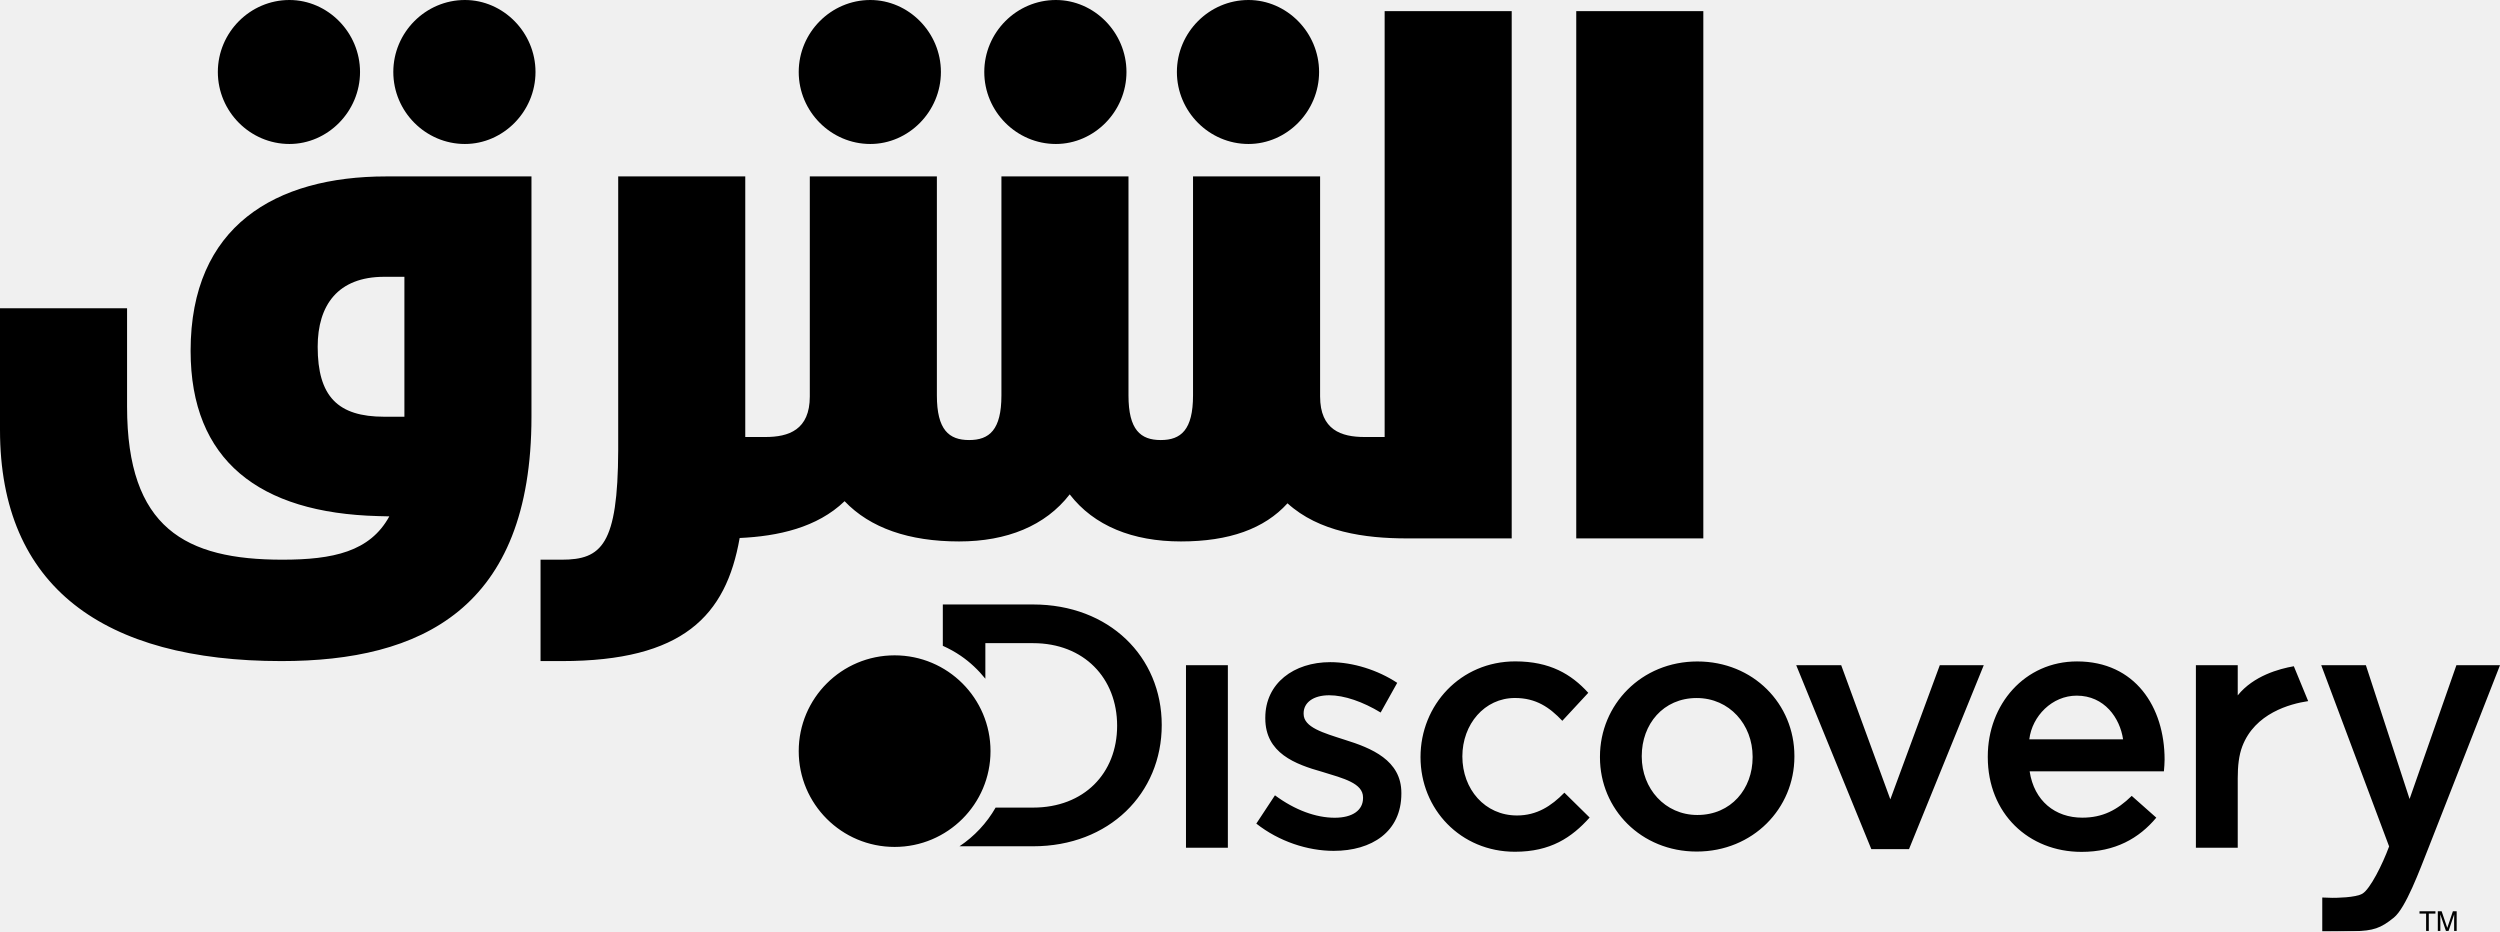
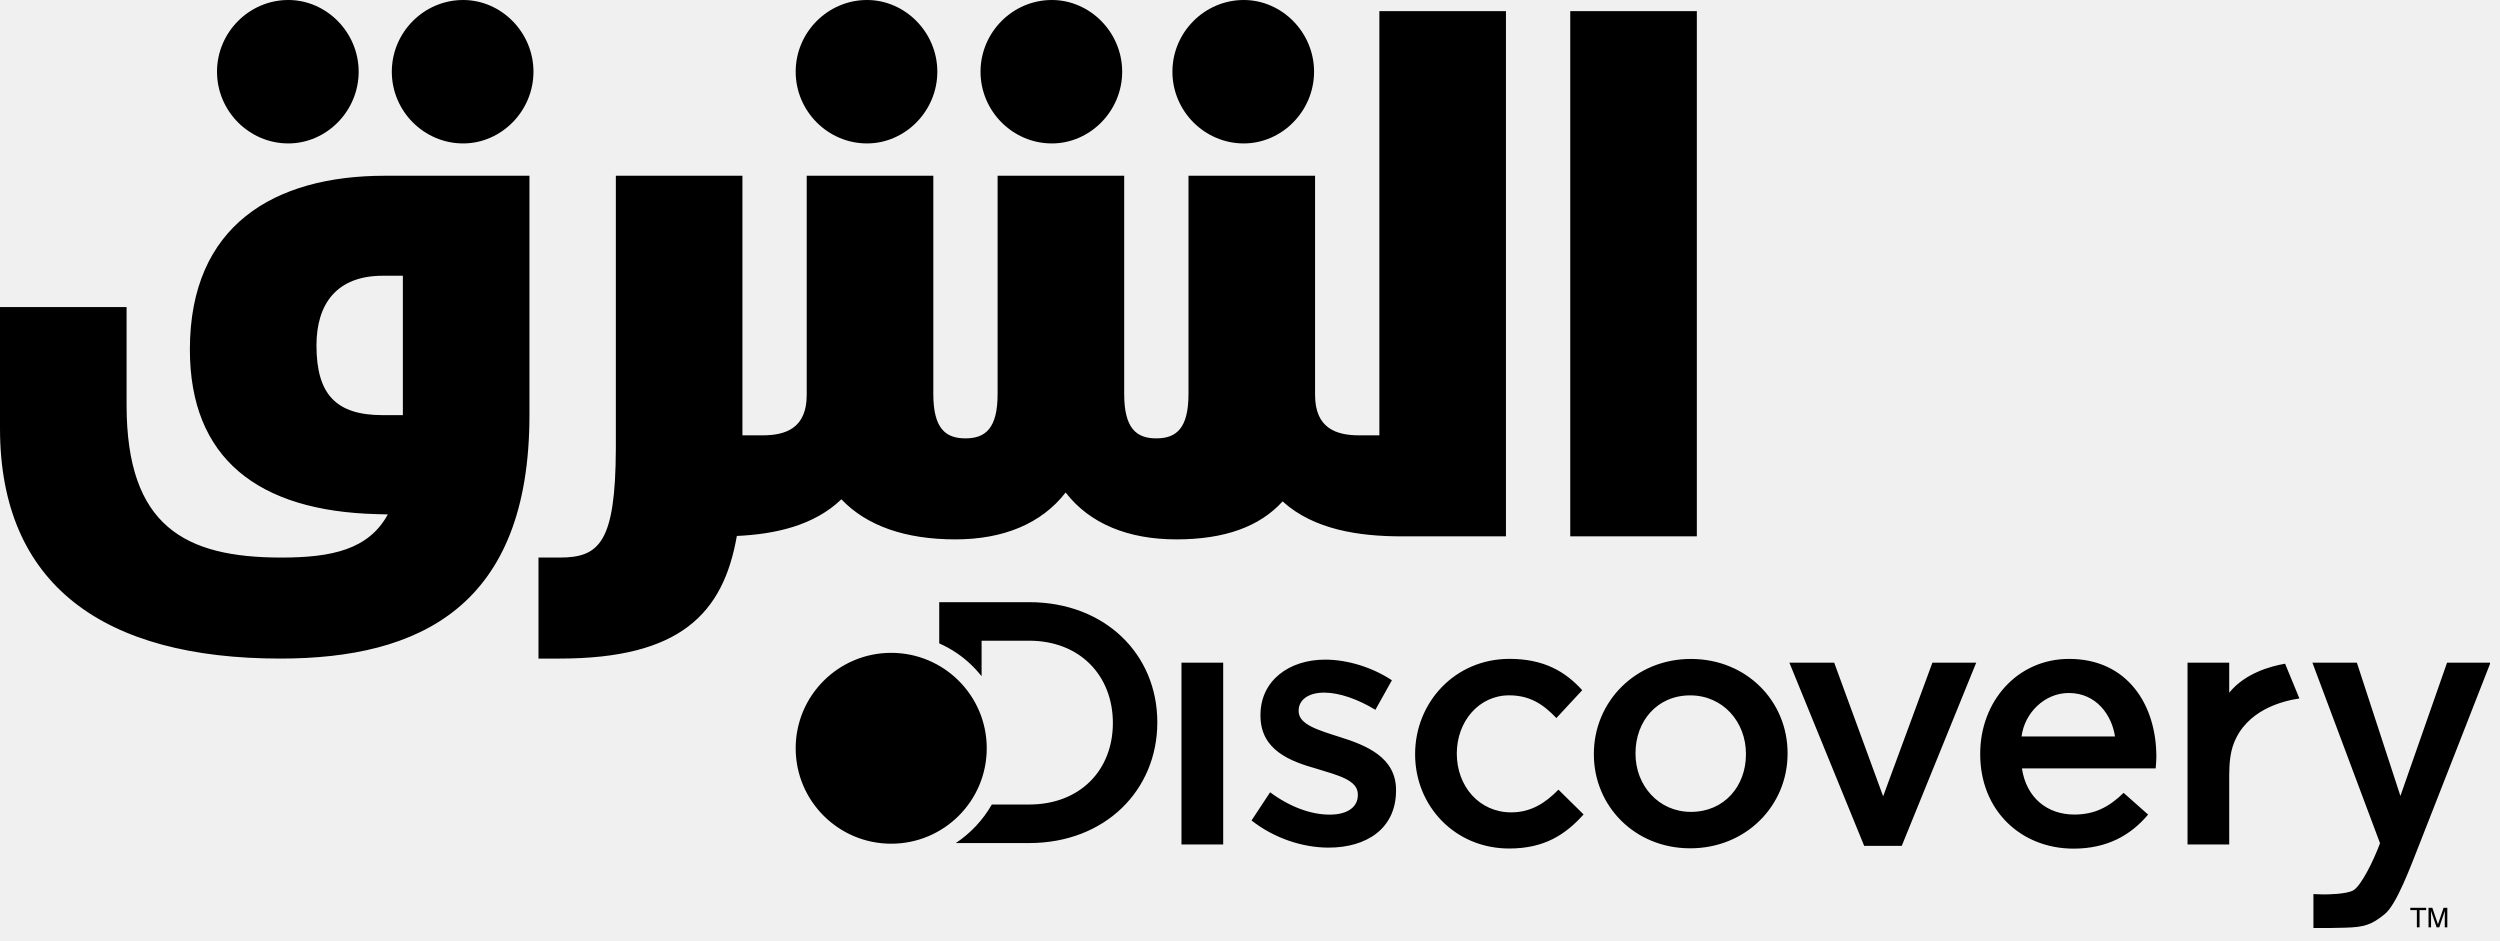
- <svg xmlns="http://www.w3.org/2000/svg" width="322" height="120" viewBox="-80.5 -30. 483. 180." fill="none">
+ <svg xmlns="http://www.w3.org/2000/svg" viewBox="-80.5 -30. 483. 149.1" fill="none">
  <g clip-path="url(#clip0_842_175)">
    <mask id="mask0_842_175" style="mask-type:luminance" maskUnits="userSpaceOnUse" x="0" y="0" width="322" height="120">
      <path d="M322 0H0V120H322V0Z" fill="white" />
    </mask>
    <g mask="url(#mask0_842_175)">
      <mask id="mask1_842_175" style="mask-type:luminance" maskUnits="userSpaceOnUse" x="0" y="0" width="322" height="120">
        <path d="M304.725 85.678L310.354 102.91L316.385 85.678H322C322 85.678 319.722 91.505 317.417 97.397L317.165 98.04L316.873 98.786C315.028 103.501 313.28 107.965 312.797 109.186C311.638 112.113 309.865 116.941 308.328 118.188C306.616 119.578 305.674 119.875 303.239 119.941C301.606 119.986 300.366 119.998 299.688 120H299.108V115.599C299.108 115.599 300.038 115.642 300.411 115.642C300.785 115.642 303.417 115.635 304.295 115.095C305.282 114.488 306.864 111.346 307.718 109.02C307.641 108.814 307.474 108.367 307.237 107.736L307.101 107.373C306.365 105.408 305.109 102.055 303.802 98.564L303.516 97.8C303.373 97.418 303.229 97.035 303.086 96.653L302.801 95.89C300.998 91.079 299.327 86.614 299.024 85.808L298.988 85.711C298.98 85.689 298.976 85.678 298.976 85.678H304.725ZM314.483 117.372L315.209 119.51L315.933 117.372H316.419V119.901H316.092V118.407C316.092 118.355 316.092 118.27 316.098 118.151C316.099 118.033 316.099 117.904 316.099 117.769L315.377 119.901H315.038L314.307 117.769V117.844C314.307 117.907 314.309 118.004 314.313 118.127C314.314 118.222 314.315 118.299 314.316 118.356V119.901H313.99V117.372H314.483ZM313.683 117.372V117.673H312.829V119.901H312.482V117.673H311.632V117.372H313.683ZM267.524 85.191C275.011 85.191 278.8 91.068 278.8 97.835C278.8 98.325 278.755 98.814 278.711 99.349H261.418C261.997 103.177 264.716 105.315 268.193 105.315C270.822 105.315 272.694 104.335 274.566 102.51L277.731 105.315C275.502 107.986 272.426 109.722 268.104 109.722C261.285 109.722 256.026 104.781 256.026 97.523V97.434C256.026 90.712 260.794 85.191 267.524 85.191ZM195.167 85.186C199.623 85.186 202.385 86.832 204.569 89.235L201.227 92.84C199.578 91.103 197.84 89.901 195.124 89.901C191.203 89.901 188.352 93.285 188.352 97.424C188.352 101.653 191.248 105.033 195.39 105.033C197.93 105.033 199.8 103.831 201.493 102.097L204.746 105.299C202.43 107.879 199.71 109.706 195.124 109.706C188.129 109.706 182.962 104.231 182.962 97.512C182.962 90.792 188.129 85.186 195.167 85.186ZM218.619 85.196C225.826 85.196 231.119 90.662 231.119 97.372V97.46C231.119 104.125 225.782 109.68 218.53 109.68C211.369 109.68 206.075 104.214 206.075 97.549V97.46C206.075 90.751 211.414 85.196 218.619 85.196ZM171.332 85.285C174.268 85.285 177.471 86.306 179.962 87.951L177.827 91.773C175.559 90.395 173.156 89.55 171.199 89.55C169.108 89.55 167.907 90.528 167.907 91.862V91.951C167.907 93.683 170.442 94.394 173.2 95.282C176.626 96.349 180.496 97.905 180.496 102.126V102.215C180.496 107.147 176.67 109.591 171.777 109.591C168.441 109.591 164.749 108.391 161.813 106.081L164.215 102.437C166.795 104.347 169.509 105.325 171.911 105.325C174.224 105.325 175.559 104.347 175.559 102.793V102.704C175.559 100.881 173.067 100.26 170.309 99.415C166.84 98.438 162.97 97.016 162.97 92.528V92.439C162.97 87.996 166.662 85.285 171.332 85.285ZM237.147 85.679L243.475 102.956L249.846 85.679H255.508L245.882 109.365H241.025L231.353 85.679H237.147ZM158.149 85.679V109.186H152.755V85.679H158.149ZM288.22 85.679V89.564C290.251 87.043 293.563 86.137 295.445 85.812L297.293 90.304C294.951 90.652 290.424 91.868 288.802 96.144C288.368 97.283 288.22 98.665 288.22 100.236V109.186H282.831V85.679H288.22ZM115.226 84.408C122.048 84.408 127.578 89.932 127.578 96.746C127.578 103.56 122.048 109.084 115.226 109.084C108.405 109.084 102.875 103.56 102.875 96.746C102.875 89.932 108.405 84.408 115.226 84.408ZM133.061 77.856C142.861 77.856 149.632 84.574 149.632 93.385C149.632 102.196 142.861 109.001 133.061 109.001H123.579C125.494 107.726 127.09 106.022 128.235 104.018H133.061C139.609 104.018 143.886 99.613 143.886 93.474C143.886 87.334 139.609 82.839 133.061 82.839H126.914V87.419C126.011 86.298 124.959 85.301 123.769 84.483C123.038 83.98 122.253 83.549 121.435 83.181V77.856H133.061ZM218.53 89.906C214.216 89.906 211.458 93.283 211.458 97.372V97.46C211.458 101.548 214.438 104.97 218.619 104.97C222.979 104.97 225.737 101.592 225.737 97.549V97.46C225.737 93.328 222.757 89.906 218.53 89.906ZM267.48 89.599C264.31 89.599 261.737 92.227 261.374 95.222H273.452C273.049 92.476 271.052 89.599 267.48 89.599ZM68.453 22.723V53.675C68.453 78.487 54.165 85.148 36.24 85.148C13.379 85.148 0 75.615 0 55.372V39.701H16.366V52.369C16.366 68.04 23.9 72.088 36.37 72.088C42.898 72.088 47.663 71.057 50.144 66.509L48.71 66.473C33.382 66.082 24.55 59.291 24.55 45.186C24.55 29.123 35.46 22.723 49.75 22.723H68.453ZM194.708 1.437V69.346H181.2C175.762 69.346 169.879 68.505 165.83 64.826C162.861 68.104 158.312 69.738 152.104 69.738C145.896 69.738 140.905 67.734 137.779 63.675C134.647 67.727 129.685 69.738 123.528 69.738C117.097 69.738 112.083 68.018 108.783 64.554C105.243 67.965 100.198 69.071 95.268 69.294C93.513 79.334 87.952 85.148 72.35 85.148H69.622V72.088H72.35C77.487 72.088 79.577 70.174 79.624 58.016L79.624 22.723H95.99V56.286H98.588C101.575 56.286 104.303 55.373 104.303 51.062V22.723H120.67V50.932C120.67 55.373 122.229 56.678 124.826 56.678C127.424 56.678 128.983 55.373 128.983 50.932V22.723H145.349V50.932C145.349 55.373 146.909 56.678 149.506 56.678C152.104 56.678 153.662 55.373 153.662 50.932V22.723H170.029V51.062C170.029 55.373 172.757 56.286 175.744 56.286H178.342V1.437H194.708ZM219.388 1.437V69.346H203.021V1.437H219.388ZM52.087 35.652H49.489C43.514 35.652 40.917 39.309 40.917 44.664C40.917 51.062 43.514 53.675 49.489 53.675H52.087V35.652ZM160.806 0C165.743 0 169.899 4.179 169.899 9.272C169.899 14.366 165.743 18.545 160.806 18.545C155.741 18.545 151.584 14.366 151.584 9.272C151.584 4.179 155.741 0 160.806 0ZM135.997 0C140.933 0 145.089 4.179 145.089 9.272C145.089 14.366 140.933 18.545 135.997 18.545C130.931 18.545 126.775 14.366 126.775 9.272C126.775 4.179 130.931 0 135.997 0ZM112.097 0C117.033 0 121.189 4.179 121.189 9.272C121.189 14.366 117.033 18.545 112.097 18.545C107.032 18.545 102.875 14.366 102.875 9.272C102.875 4.179 107.032 0 112.097 0ZM59.88 0C64.817 0 68.973 4.179 68.973 9.272C68.973 14.366 64.817 18.545 59.88 18.545C54.814 18.545 50.658 14.366 50.658 9.272C50.658 4.179 54.814 0 59.88 0ZM37.279 0C42.215 0 46.372 4.179 46.372 9.272C46.372 14.366 42.215 18.545 37.279 18.545C32.213 18.545 28.058 14.366 28.058 9.272C28.058 4.179 32.213 0 37.279 0Z" fill="white" />
      </mask>
      <g mask="url(#mask1_842_175)">
        <path d="M304.725 85.678L310.354 102.91L316.385 85.678H322C322 85.678 319.722 91.505 317.417 97.397L317.165 98.04L316.873 98.786C315.028 103.501 313.28 107.965 312.797 109.186C311.638 112.113 309.865 116.941 308.328 118.188C306.616 119.578 305.674 119.875 303.239 119.941C301.606 119.986 300.366 119.998 299.688 120H299.108V115.599C299.108 115.599 300.038 115.642 300.411 115.642C300.785 115.642 303.417 115.635 304.295 115.095C305.282 114.488 306.864 111.346 307.718 109.02C307.641 108.814 307.474 108.367 307.237 107.736L307.101 107.373C306.365 105.408 305.109 102.055 303.802 98.564L303.516 97.8C303.373 97.418 303.229 97.035 303.086 96.653L302.801 95.89C300.998 91.079 299.327 86.614 299.024 85.808L298.988 85.711C298.98 85.689 298.976 85.678 298.976 85.678H304.725ZM314.483 117.372L315.209 119.51L315.933 117.372H316.419V119.901H316.092V118.407C316.092 118.355 316.092 118.27 316.098 118.151C316.099 118.033 316.099 117.904 316.099 117.769L315.377 119.901H315.038L314.307 117.769V117.844C314.307 117.907 314.309 118.004 314.313 118.127C314.314 118.222 314.315 118.299 314.316 118.356V119.901H313.99V117.372H314.483ZM313.683 117.372V117.673H312.829V119.901H312.482V117.673H311.632V117.372H313.683ZM267.524 85.191C275.011 85.191 278.8 91.068 278.8 97.835C278.8 98.325 278.755 98.814 278.711 99.349H261.418C261.997 103.177 264.716 105.315 268.193 105.315C270.822 105.315 272.694 104.335 274.566 102.51L277.731 105.315C275.502 107.986 272.426 109.722 268.104 109.722C261.285 109.722 256.026 104.781 256.026 97.523V97.434C256.026 90.712 260.794 85.191 267.524 85.191ZM195.167 85.186C199.623 85.186 202.385 86.832 204.569 89.235L201.227 92.84C199.578 91.103 197.84 89.901 195.124 89.901C191.203 89.901 188.352 93.285 188.352 97.424C188.352 101.653 191.248 105.033 195.39 105.033C197.93 105.033 199.8 103.831 201.493 102.097L204.746 105.299C202.43 107.879 199.71 109.706 195.124 109.706C188.129 109.706 182.962 104.231 182.962 97.512C182.962 90.792 188.129 85.186 195.167 85.186ZM218.619 85.196C225.826 85.196 231.119 90.662 231.119 97.372V97.46C231.119 104.125 225.782 109.68 218.53 109.68C211.369 109.68 206.075 104.214 206.075 97.549V97.46C206.075 90.751 211.414 85.196 218.619 85.196ZM171.332 85.285C174.268 85.285 177.471 86.306 179.962 87.951L177.827 91.773C175.559 90.395 173.156 89.55 171.199 89.55C169.108 89.55 167.907 90.528 167.907 91.862V91.951C167.907 93.683 170.442 94.394 173.2 95.282C176.626 96.349 180.496 97.905 180.496 102.126V102.215C180.496 107.147 176.67 109.591 171.777 109.591C168.441 109.591 164.749 108.391 161.813 106.081L164.215 102.437C166.795 104.347 169.509 105.325 171.911 105.325C174.224 105.325 175.559 104.347 175.559 102.793V102.704C175.559 100.881 173.067 100.26 170.309 99.415C166.84 98.438 162.97 97.016 162.97 92.528V92.439C162.97 87.996 166.662 85.285 171.332 85.285ZM237.147 85.679L243.475 102.956L249.846 85.679H255.508L245.882 109.365H241.025L231.353 85.679H237.147ZM158.149 85.679V109.186H152.755V85.679H158.149ZM288.22 85.679V89.564C290.251 87.043 293.563 86.137 295.445 85.812L297.293 90.304C294.951 90.652 290.424 91.868 288.802 96.144C288.368 97.283 288.22 98.665 288.22 100.236V109.186H282.831V85.679H288.22ZM115.226 84.408C122.048 84.408 127.578 89.932 127.578 96.746C127.578 103.56 122.048 109.084 115.226 109.084C108.405 109.084 102.875 103.56 102.875 96.746C102.875 89.932 108.405 84.408 115.226 84.408ZM133.061 77.856C142.861 77.856 149.632 84.574 149.632 93.385C149.632 102.196 142.861 109.001 133.061 109.001H123.579C125.494 107.726 127.09 106.022 128.235 104.018H133.061C139.609 104.018 143.886 99.613 143.886 93.474C143.886 87.334 139.609 82.839 133.061 82.839H126.914V87.419C126.011 86.298 124.959 85.301 123.769 84.483C123.038 83.98 122.253 83.549 121.435 83.181V77.856H133.061ZM218.53 89.906C214.216 89.906 211.458 93.283 211.458 97.372V97.46C211.458 101.548 214.438 104.97 218.619 104.97C222.979 104.97 225.737 101.592 225.737 97.549V97.46C225.737 93.328 222.757 89.906 218.53 89.906ZM267.48 89.599C264.31 89.599 261.737 92.227 261.374 95.222H273.452C273.049 92.476 271.052 89.599 267.48 89.599ZM68.453 22.723V53.675C68.453 78.487 54.165 85.148 36.24 85.148C13.379 85.148 0 75.615 0 55.372V39.701H16.366V52.369C16.366 68.04 23.9 72.088 36.37 72.088C42.898 72.088 47.663 71.057 50.144 66.509L48.71 66.473C33.382 66.082 24.55 59.291 24.55 45.186C24.55 29.123 35.46 22.723 49.75 22.723H68.453ZM194.708 1.437V69.346H181.2C175.762 69.346 169.879 68.505 165.83 64.826C162.861 68.104 158.312 69.738 152.104 69.738C145.896 69.738 140.905 67.734 137.779 63.675C134.647 67.727 129.685 69.738 123.528 69.738C117.097 69.738 112.083 68.018 108.783 64.554C105.243 67.965 100.198 69.071 95.268 69.294C93.513 79.334 87.952 85.148 72.35 85.148H69.622V72.088H72.35C77.487 72.088 79.577 70.174 79.624 58.016L79.624 22.723H95.99V56.286H98.588C101.575 56.286 104.303 55.373 104.303 51.062V22.723H120.67V50.932C120.67 55.373 122.229 56.678 124.826 56.678C127.424 56.678 128.983 55.373 128.983 50.932V22.723H145.349V50.932C145.349 55.373 146.909 56.678 149.506 56.678C152.104 56.678 153.662 55.373 153.662 50.932V22.723H170.029V51.062C170.029 55.373 172.757 56.286 175.744 56.286H178.342V1.437H194.708ZM219.388 1.437V69.346H203.021V1.437H219.388ZM52.087 35.652H49.489C43.514 35.652 40.917 39.309 40.917 44.664C40.917 51.062 43.514 53.675 49.489 53.675H52.087V35.652ZM160.806 0C165.743 0 169.899 4.179 169.899 9.272C169.899 14.366 165.743 18.545 160.806 18.545C155.741 18.545 151.584 14.366 151.584 9.272C151.584 4.179 155.741 0 160.806 0ZM135.997 0C140.933 0 145.089 4.179 145.089 9.272C145.089 14.366 140.933 18.545 135.997 18.545C130.931 18.545 126.775 14.366 126.775 9.272C126.775 4.179 130.931 0 135.997 0ZM112.097 0C117.033 0 121.189 4.179 121.189 9.272C121.189 14.366 117.033 18.545 112.097 18.545C107.032 18.545 102.875 14.366 102.875 9.272C102.875 4.179 107.032 0 112.097 0ZM59.88 0C64.817 0 68.973 4.179 68.973 9.272C68.973 14.366 64.817 18.545 59.88 18.545C54.814 18.545 50.658 14.366 50.658 9.272C50.658 4.179 54.814 0 59.88 0ZM37.279 0C42.215 0 46.372 4.179 46.372 9.272C46.372 14.366 42.215 18.545 37.279 18.545C32.213 18.545 28.058 14.366 28.058 9.272C28.058 4.179 32.213 0 37.279 0Z" fill="black" stroke="black" />
      </g>
    </g>
  </g>
  <defs>
    <clipPath id="clip0_842_175">
      <rect width="322" height="120" fill="white" />
    </clipPath>
  </defs>
</svg>
